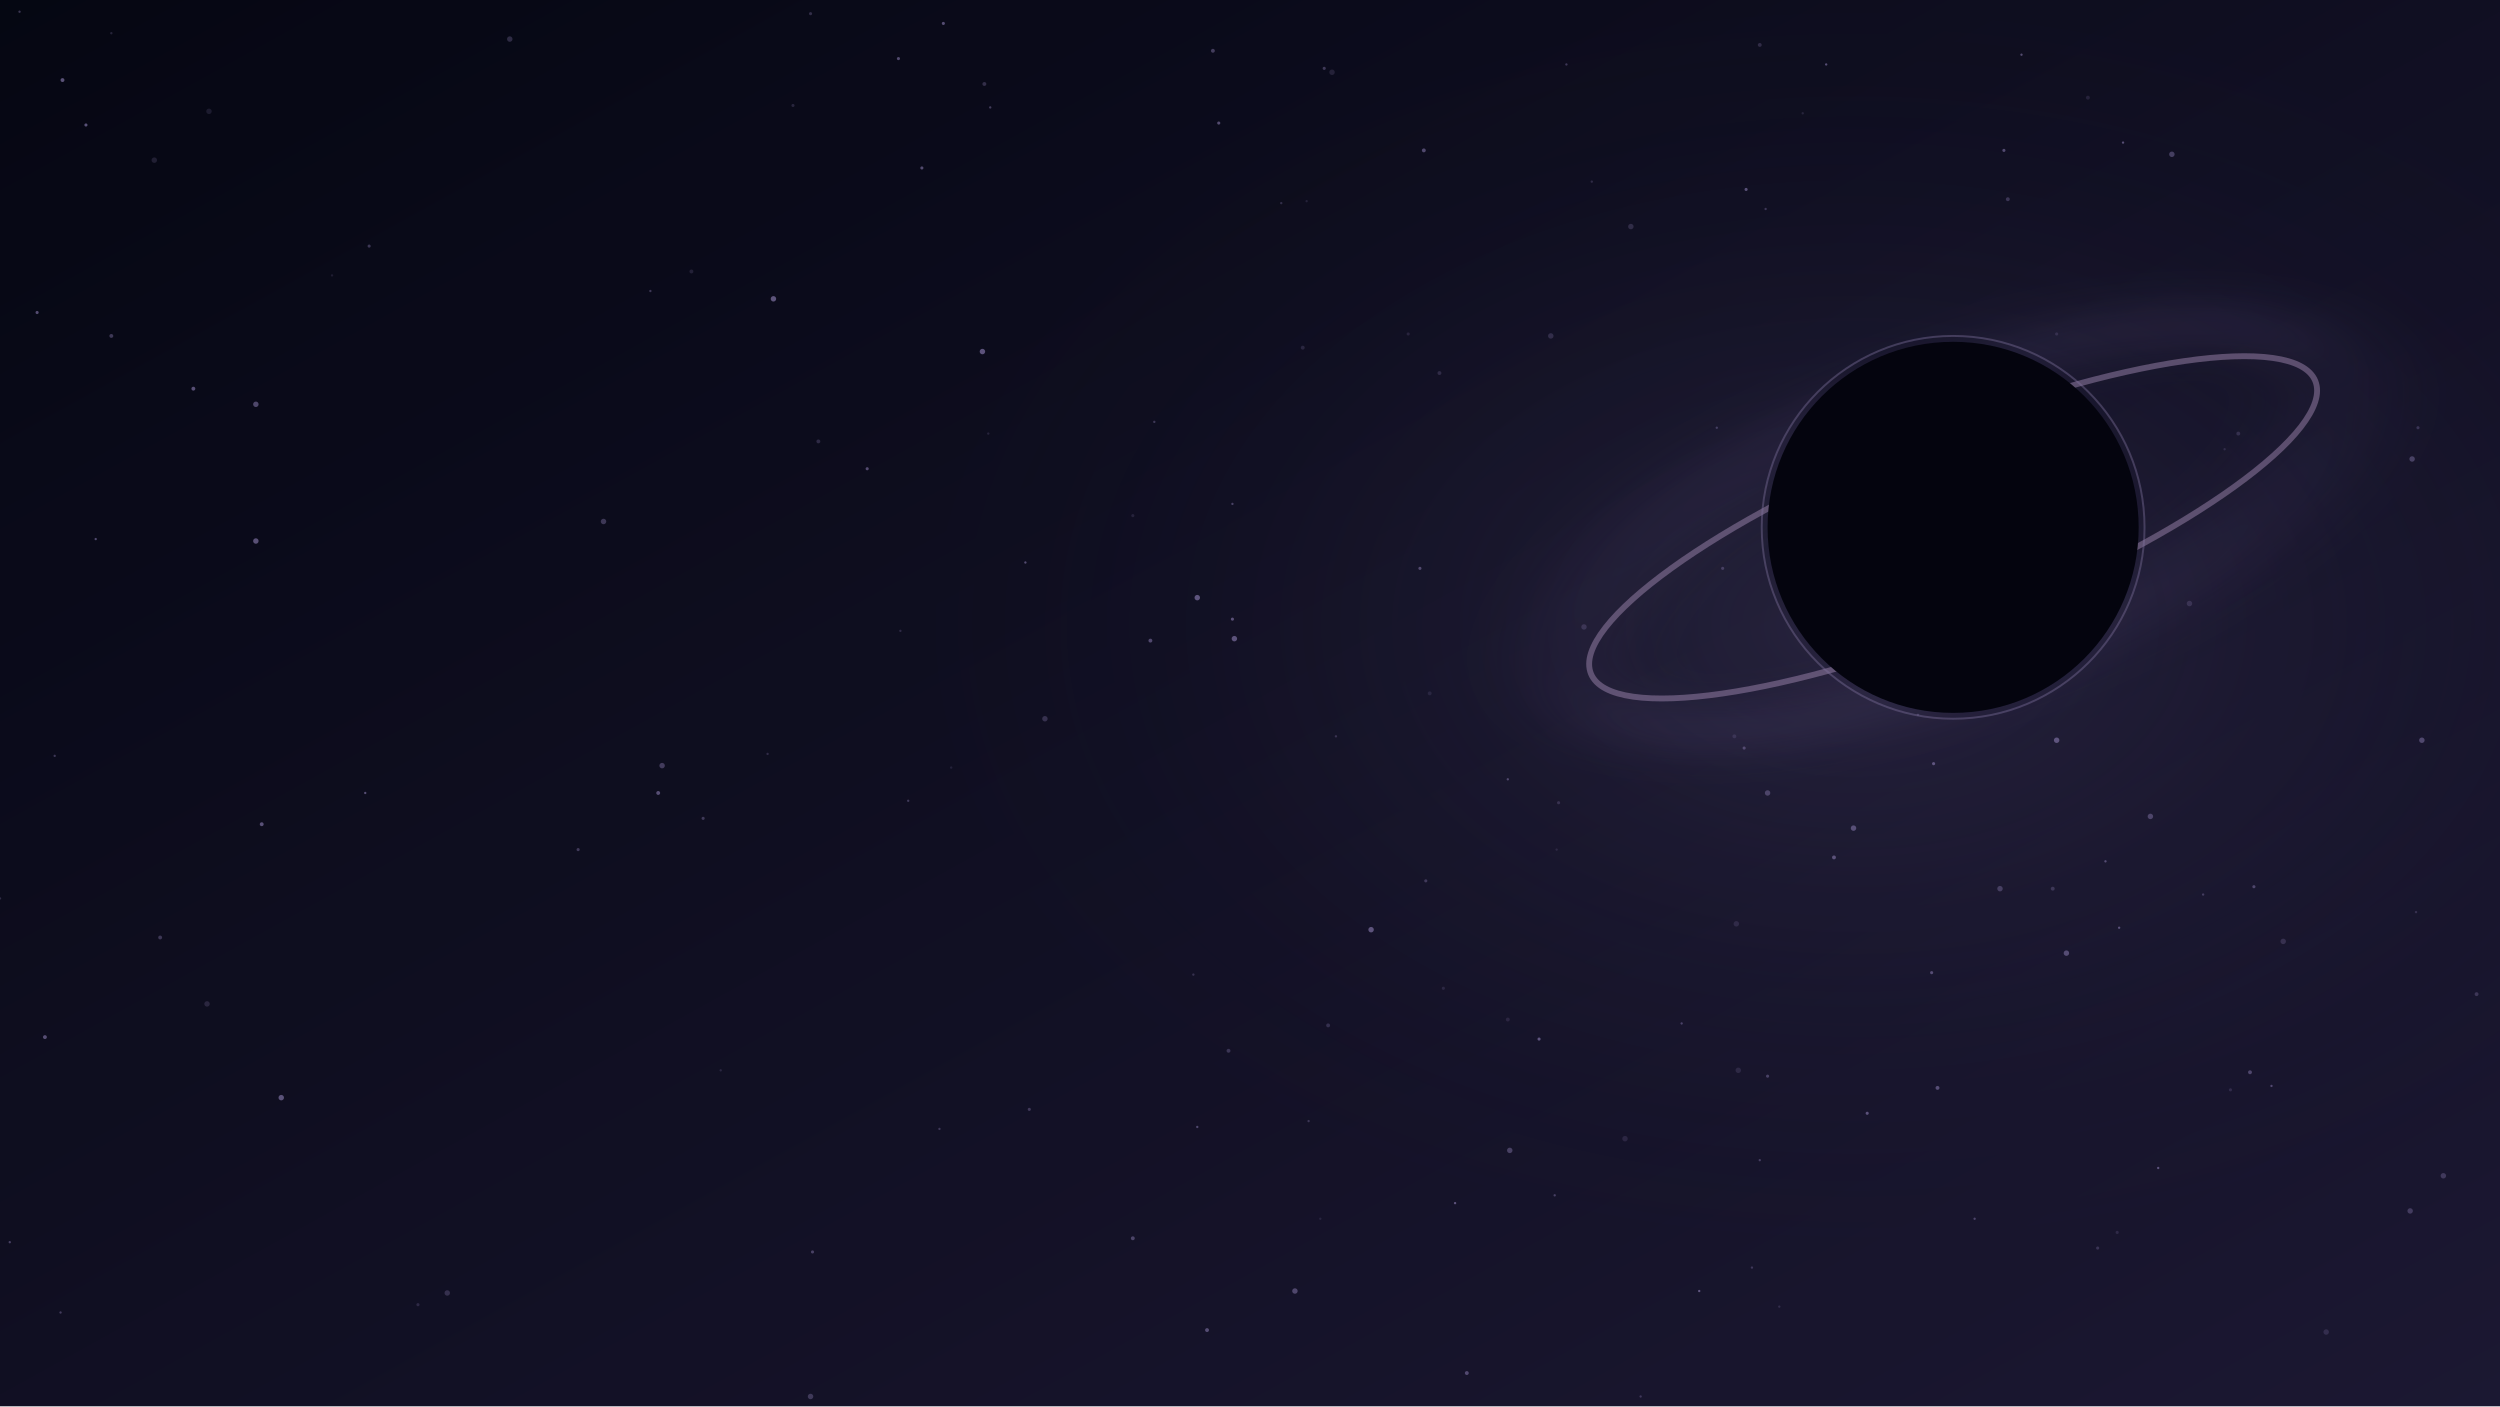
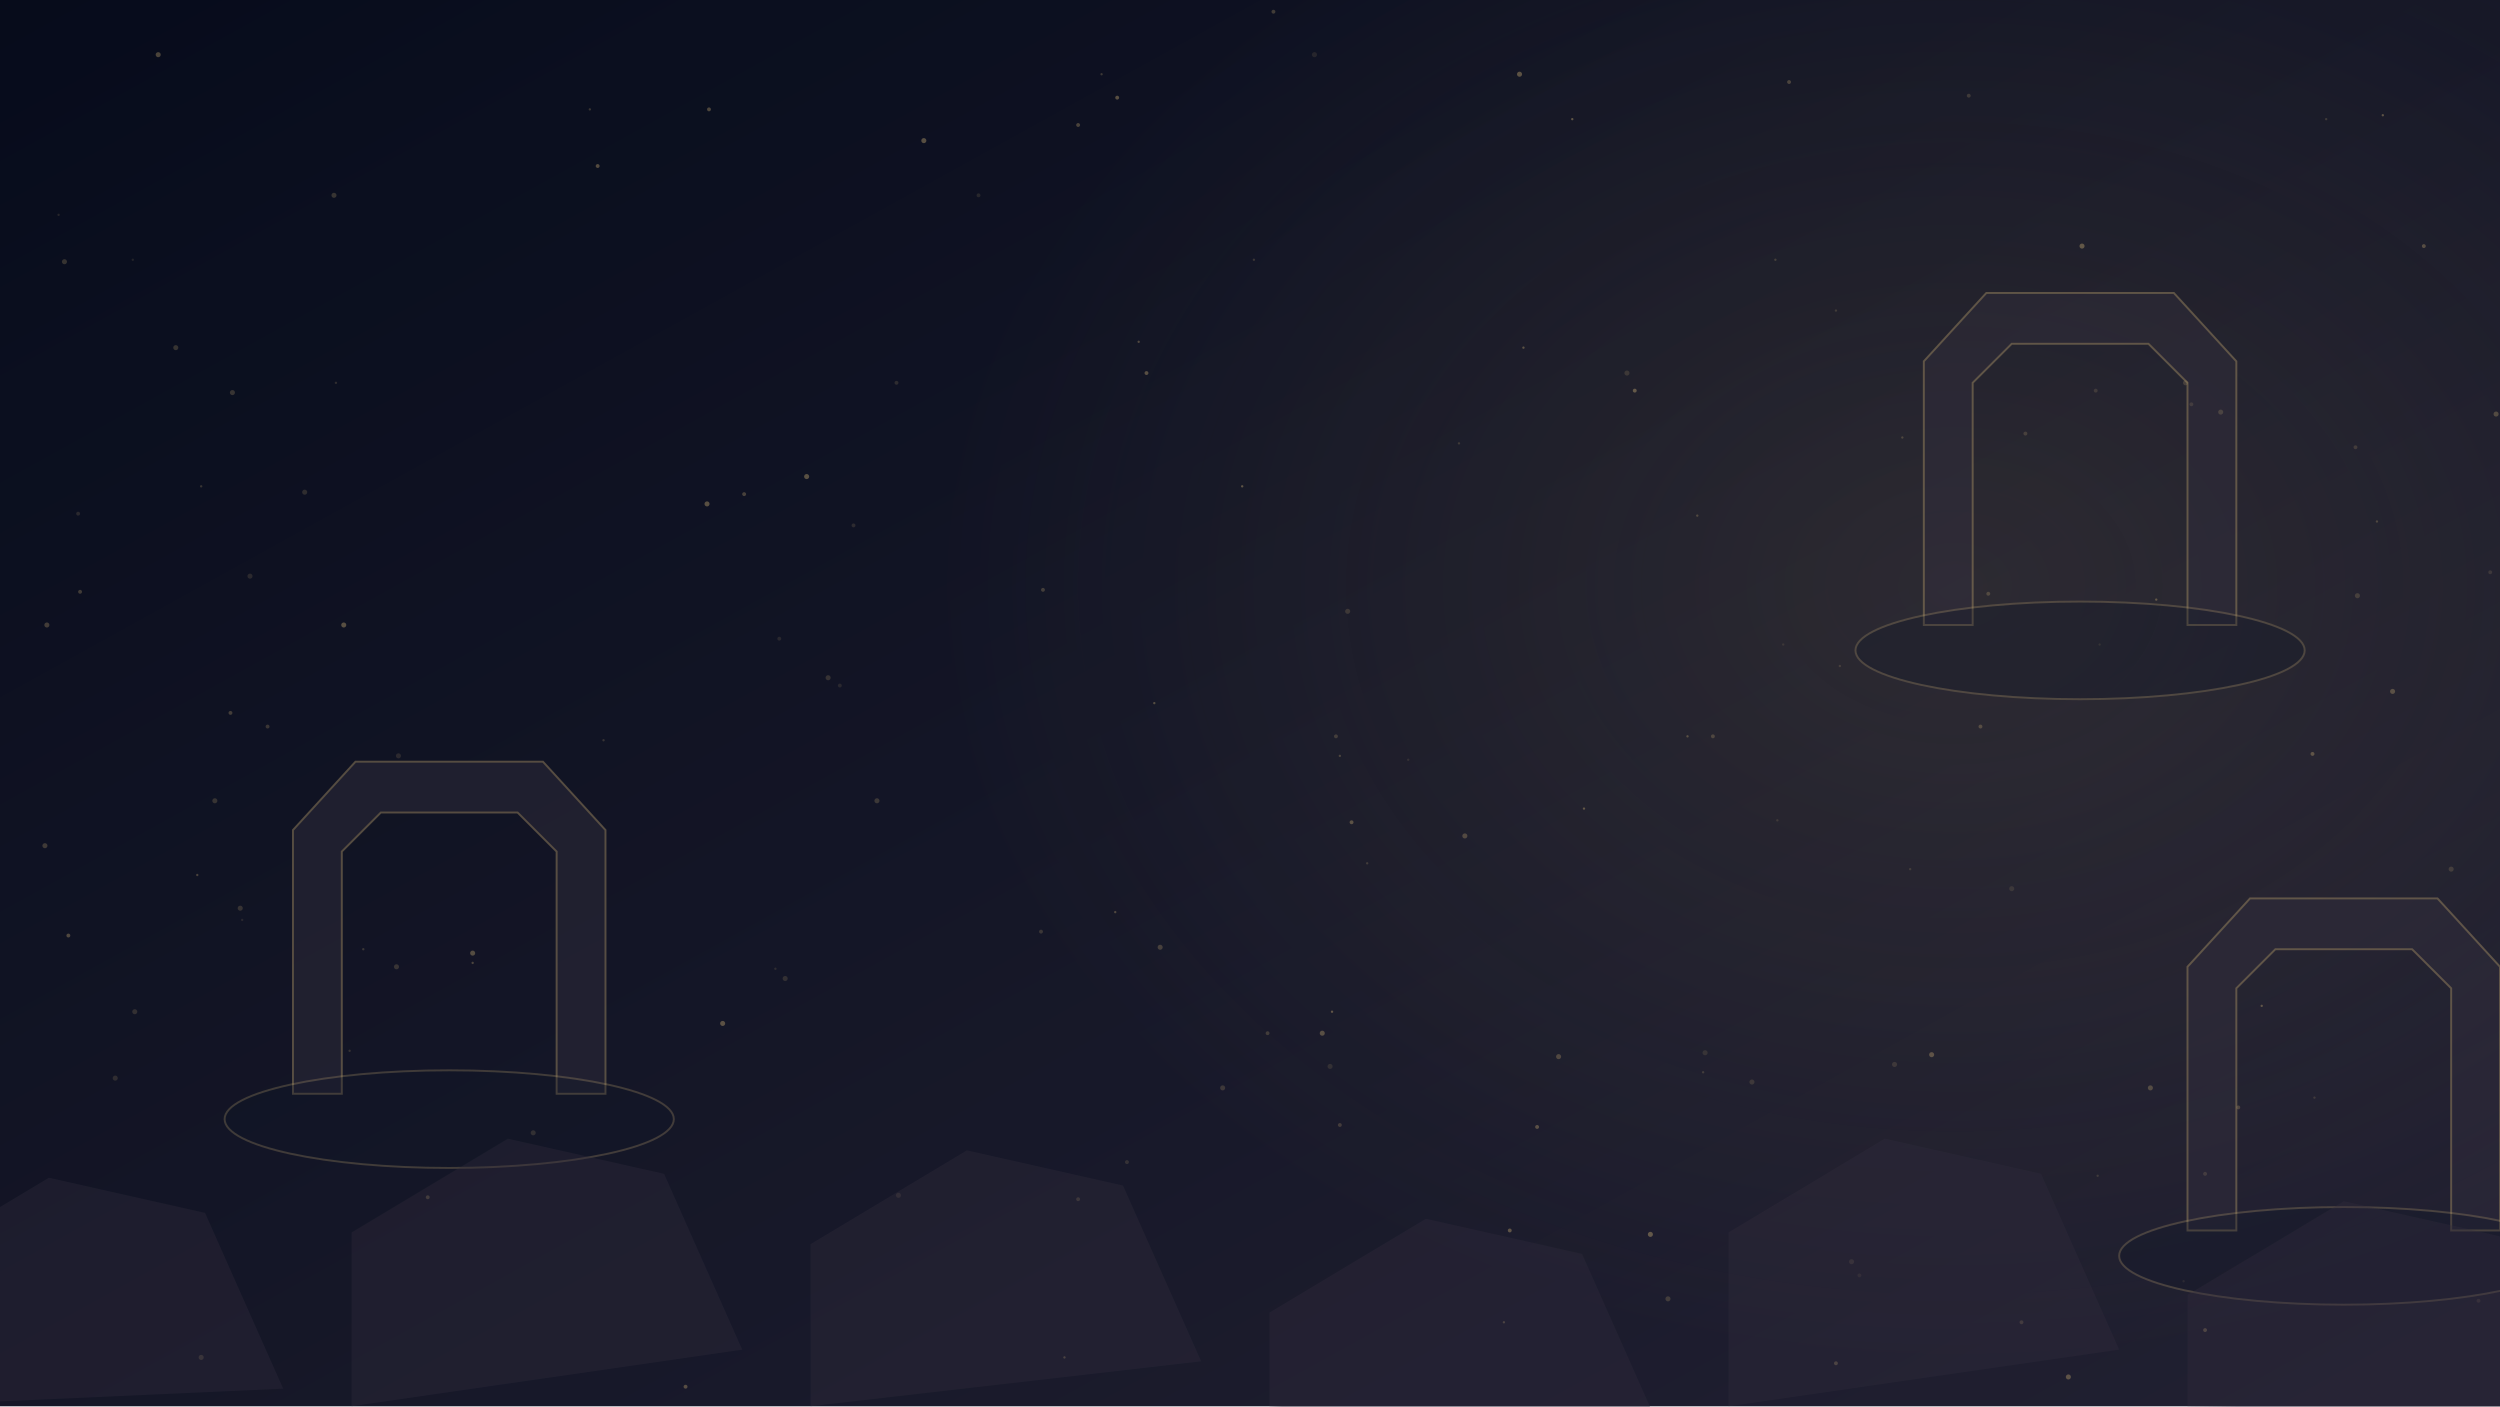
<svg xmlns="http://www.w3.org/2000/svg" width="1280" height="720">
  <defs>
    <linearGradient id="space" x2="1" y2="1">
-       <stop stop-color="#040610" />
-       <stop offset="1" stop-color="#211c39" />
+       <stop stop-color="#070c1c" />
+       <stop offset="1" stop-color="#292638" />
    </linearGradient>
+     <radialGradient id="planet" cx=".32" cy=".22">
+       <stop stop-color="#d2b478" />
+       <stop offset=".5" stop-color="#3c3545" />
+       <stop offset="1" stop-color="#0a1020" />
+     </radialGradient>
    <radialGradient id="haze">
-       <stop stop-color="#bca8eb" stop-opacity=".16" />
-       <stop offset="1" stop-color="#211c39" stop-opacity="0" />
+       <stop stop-color="#d2b478" stop-opacity=".15" />
+       <stop offset="1" stop-color="#d2b478" stop-opacity="0" />
    </radialGradient>
-     <radialGradient id="planet" cx=".3" cy=".2">
-       <stop stop-color="#6594b7" />
-       <stop offset=".7" stop-color="#1b3555" />
-       <stop offset="1" stop-color="#071225" />
-     </radialGradient>
-     <filter id="blur">
-       <feGaussianBlur stdDeviation="18" />
-     </filter>
  </defs>
  <rect width="1280" height="720" fill="url(#space)" />
-   <ellipse cx="950" cy="320" rx="500" ry="330" fill="url(#haze)" />
-   <circle cx="131" cy="207" r="1.4" fill="#bca8eb" opacity="0.50" />
-   <circle cx="751" cy="703" r="1" fill="#bca8eb" opacity="0.48" />
-   <circle cx="959" cy="301" r="0.8" fill="#bca8eb" opacity="0.55" />
-   <circle cx="1053" cy="379" r="1.4" fill="#bca8eb" opacity="0.55" />
-   <circle cx="618" cy="681" r="1" fill="#bca8eb" opacity="0.51" />
-   <circle cx="802" cy="33" r="0.6" fill="#bca8eb" opacity="0.36" />
-   <circle cx="415" cy="715" r="1.4" fill="#bca8eb" opacity="0.34" />
-   <circle cx="682" cy="37" r="1.4" fill="#bca8eb" opacity="0.18" />
-   <circle cx="678" cy="35" r="0.8" fill="#bca8eb" opacity="0.38" />
-   <circle cx="990" cy="391" r="0.8" fill="#bca8eb" opacity="0.56" />
-   <circle cx="840" cy="715" r="0.6" fill="#bca8eb" opacity="0.32" />
-   <circle cx="360" cy="419" r="0.8" fill="#bca8eb" opacity="0.36" />
-   <circle cx="535" cy="368" r="1.4" fill="#bca8eb" opacity="0.29" />
-   <circle cx="897" cy="649" r="0.6" fill="#bca8eb" opacity="0.32" />
-   <circle cx="504" cy="43" r="1" fill="#bca8eb" opacity="0.29" />
-   <circle cx="1035" cy="28" r="0.6" fill="#bca8eb" opacity="0.52" />
-   <circle cx="1268" cy="509" r="1" fill="#bca8eb" opacity="0.29" />
-   <circle cx="798" cy="411" r="0.8" fill="#bca8eb" opacity="0.25" />
-   <circle cx="737" cy="191" r="1" fill="#bca8eb" opacity="0.23" />
-   <circle cx="772" cy="522" r="1" fill="#bca8eb" opacity="0.17" />
-   <circle cx="1146" cy="222" r="1" fill="#bca8eb" opacity="0.23" />
-   <circle cx="882" cy="291" r="0.8" fill="#bca8eb" opacity="0.34" />
-   <circle cx="229" cy="662" r="1.4" fill="#bca8eb" opacity="0.28" />
-   <circle cx="901" cy="23" r="1" fill="#bca8eb" opacity="0.25" />
-   <circle cx="904" cy="107" r="0.6" fill="#bca8eb" opacity="0.34" />
-   <circle cx="1034" cy="231" r="0.8" fill="#bca8eb" opacity="0.37" />
-   <circle cx="667" cy="178" r="1" fill="#bca8eb" opacity="0.20" />
-   <circle cx="415" cy="7" r="0.8" fill="#bca8eb" opacity="0.30" />
-   <circle cx="982" cy="366" r="0.6" fill="#bca8eb" opacity="0.26" />
-   <circle cx="815" cy="93" r="0.6" fill="#bca8eb" opacity="0.24" />
-   <circle cx="1068" cy="333" r="1.4" fill="#bca8eb" opacity="0.17" />
-   <circle cx="893" cy="383" r="0.8" fill="#bca8eb" opacity="0.44" />
-   <circle cx="1152" cy="549" r="1" fill="#bca8eb" opacity="0.44" />
-   <circle cx="333" cy="149" r="0.6" fill="#bca8eb" opacity="0.37" />
-   <circle cx="684" cy="377" r="0.6" fill="#bca8eb" opacity="0.29" />
-   <circle cx="911" cy="669" r="0.6" fill="#bca8eb" opacity="0.22" />
-   <circle cx="19" cy="160" r="0.8" fill="#bca8eb" opacity="0.55" />
-   <circle cx="888" cy="377" r="1" fill="#bca8eb" opacity="0.19" />
-   <circle cx="1235" cy="235" r="1.4" fill="#bca8eb" opacity="0.40" />
-   <circle cx="631" cy="258" r="0.6" fill="#bca8eb" opacity="0.43" />
-   <circle cx="28" cy="387" r="0.6" fill="#bca8eb" opacity="0.36" />
-   <circle cx="419" cy="226" r="1" fill="#bca8eb" opacity="0.25" />
-   <circle cx="670" cy="574" r="0.6" fill="#bca8eb" opacity="0.32" />
-   <circle cx="170" cy="141" r="0.6" fill="#bca8eb" opacity="0.16" />
-   <circle cx="503" cy="180" r="1.4" fill="#bca8eb" opacity="0.59" />
-   <circle cx="591" cy="216" r="0.6" fill="#bca8eb" opacity="0.35" />
-   <circle cx="1028" cy="102" r="1" fill="#bca8eb" opacity="0.32" />
-   <circle cx="461" cy="323" r="0.6" fill="#bca8eb" opacity="0.24" />
-   <circle cx="31" cy="672" r="0.6" fill="#bca8eb" opacity="0.39" />
-   <circle cx="1087" cy="73" r="0.6" fill="#bca8eb" opacity="0.54" />
-   <circle cx="613" cy="577" r="0.6" fill="#bca8eb" opacity="0.48" />
-   <circle cx="923" cy="58" r="0.6" fill="#bca8eb" opacity="0.18" />
-   <circle cx="10" cy="6" r="0.6" fill="#bca8eb" opacity="0.38" />
-   <circle cx="1024" cy="455" r="1.4" fill="#bca8eb" opacity="0.35" />
-   <circle cx="460" cy="30" r="0.8" fill="#bca8eb" opacity="0.52" />
-   <circle cx="483" cy="12" r="0.8" fill="#bca8eb" opacity="0.55" />
-   <circle cx="811" cy="321" r="1.4" fill="#bca8eb" opacity="0.24" />
-   <circle cx="702" cy="476" r="1.4" fill="#bca8eb" opacity="0.57" />
-   <circle cx="472" cy="86" r="0.8" fill="#bca8eb" opacity="0.52" />
-   <circle cx="611" cy="499" r="0.6" fill="#bca8eb" opacity="0.28" />
-   <circle cx="621" cy="26" r="1" fill="#bca8eb" opacity="0.41" />
-   <circle cx="0" cy="460" r="0.6" fill="#bca8eb" opacity="0.26" />
-   <circle cx="1011" cy="624" r="0.6" fill="#bca8eb" opacity="0.44" />
-   <circle cx="676" cy="624" r="0.6" fill="#bca8eb" opacity="0.16" />
-   <circle cx="772" cy="399" r="0.6" fill="#bca8eb" opacity="0.47" />
-   <circle cx="131" cy="277" r="1.4" fill="#bca8eb" opacity="0.57" />
-   <circle cx="187" cy="406" r="0.6" fill="#bca8eb" opacity="0.55" />
-   <circle cx="1142" cy="558" r="0.8" fill="#bca8eb" opacity="0.20" />
-   <circle cx="788" cy="532" r="0.8" fill="#bca8eb" opacity="0.58" />
-   <circle cx="835" cy="116" r="1.4" fill="#bca8eb" opacity="0.24" />
-   <circle cx="507" cy="55" r="0.6" fill="#bca8eb" opacity="0.41" />
-   <circle cx="32" cy="41" r="1" fill="#bca8eb" opacity="0.59" />
-   <circle cx="613" cy="306" r="1.4" fill="#bca8eb" opacity="0.59" />
-   <circle cx="1051" cy="455" r="1" fill="#bca8eb" opacity="0.28" />
-   <circle cx="901" cy="594" r="0.6" fill="#bca8eb" opacity="0.38" />
-   <circle cx="631" cy="317" r="0.8" fill="#bca8eb" opacity="0.55" />
-   <circle cx="1238" cy="219" r="0.8" fill="#bca8eb" opacity="0.29" />
-   <circle cx="527" cy="568" r="0.8" fill="#bca8eb" opacity="0.35" />
-   <circle cx="935" cy="33" r="0.6" fill="#bca8eb" opacity="0.54" />
-   <circle cx="992" cy="557" r="1" fill="#bca8eb" opacity="0.51" />
-   <circle cx="861" cy="524" r="0.6" fill="#bca8eb" opacity="0.42" />
-   <circle cx="889" cy="473" r="1.4" fill="#bca8eb" opacity="0.18" />
-   <circle cx="5" cy="636" r="0.6" fill="#bca8eb" opacity="0.43" />
-   <circle cx="106" cy="514" r="1.4" fill="#bca8eb" opacity="0.21" />
-   <circle cx="1053" cy="171" r="0.8" fill="#bca8eb" opacity="0.20" />
-   <circle cx="669" cy="103" r="0.6" fill="#bca8eb" opacity="0.17" />
-   <circle cx="1074" cy="639" r="0.8" fill="#bca8eb" opacity="0.28" />
-   <circle cx="870" cy="661" r="0.6" fill="#bca8eb" opacity="0.60" />
-   <circle cx="214" cy="668" r="0.8" fill="#bca8eb" opacity="0.22" />
-   <circle cx="1084" cy="631" r="0.8" fill="#bca8eb" opacity="0.18" />
-   <circle cx="797" cy="435" r="0.6" fill="#bca8eb" opacity="0.17" />
-   <circle cx="629" cy="538" r="1" fill="#bca8eb" opacity="0.31" />
-   <circle cx="632" cy="327" r="1.4" fill="#bca8eb" opacity="0.57" />
-   <circle cx="337" cy="406" r="1" fill="#bca8eb" opacity="0.54" />
-   <circle cx="339" cy="392" r="1.4" fill="#bca8eb" opacity="0.39" />
-   <circle cx="465" cy="410" r="0.6" fill="#bca8eb" opacity="0.37" />
-   <circle cx="580" cy="264" r="0.8" fill="#bca8eb" opacity="0.17" />
-   <circle cx="832" cy="583" r="1.4" fill="#bca8eb" opacity="0.17" />
-   <circle cx="296" cy="435" r="0.8" fill="#bca8eb" opacity="0.38" />
-   <circle cx="730" cy="451" r="0.8" fill="#bca8eb" opacity="0.34" />
-   <circle cx="796" cy="612" r="0.6" fill="#bca8eb" opacity="0.40" />
-   <circle cx="745" cy="616" r="0.6" fill="#bca8eb" opacity="0.58" />
-   <circle cx="309" cy="267" r="1.4" fill="#bca8eb" opacity="0.36" />
-   <circle cx="1112" cy="79" r="1.4" fill="#bca8eb" opacity="0.40" />
-   <circle cx="369" cy="548" r="0.6" fill="#bca8eb" opacity="0.20" />
-   <circle cx="1026" cy="77" r="0.8" fill="#bca8eb" opacity="0.51" />
-   <circle cx="354" cy="139" r="1" fill="#bca8eb" opacity="0.18" />
-   <circle cx="721" cy="171" r="0.8" fill="#bca8eb" opacity="0.17" />
-   <circle cx="729" cy="77" r="1" fill="#bca8eb" opacity="0.50" />
-   <circle cx="1234" cy="620" r="1.4" fill="#bca8eb" opacity="0.34" />
-   <circle cx="189" cy="126" r="0.8" fill="#bca8eb" opacity="0.37" />
-   <circle cx="1154" cy="454" r="0.8" fill="#bca8eb" opacity="0.44" />
-   <circle cx="79" cy="82" r="1.4" fill="#bca8eb" opacity="0.18" />
-   <circle cx="905" cy="551" r="0.8" fill="#bca8eb" opacity="0.40" />
-   <circle cx="57" cy="172" r="1" fill="#bca8eb" opacity="0.38" />
-   <circle cx="1024" cy="241" r="0.8" fill="#bca8eb" opacity="0.40" />
-   <circle cx="1163" cy="556" r="0.6" fill="#bca8eb" opacity="0.47" />
-   <circle cx="993" cy="234" r="0.6" fill="#bca8eb" opacity="0.45" />
-   <circle cx="656" cy="104" r="0.6" fill="#bca8eb" opacity="0.28" />
-   <circle cx="956" cy="570" r="0.8" fill="#bca8eb" opacity="0.54" />
-   <circle cx="1105" cy="598" r="0.6" fill="#bca8eb" opacity="0.56" />
-   <circle cx="1128" cy="458" r="0.6" fill="#bca8eb" opacity="0.35" />
-   <circle cx="481" cy="578" r="0.6" fill="#bca8eb" opacity="0.34" />
-   <circle cx="1085" cy="475" r="0.6" fill="#bca8eb" opacity="0.53" />
-   <circle cx="416" cy="641" r="0.8" fill="#bca8eb" opacity="0.42" />
-   <circle cx="580" cy="634" r="1" fill="#bca8eb" opacity="0.44" />
-   <circle cx="99" cy="199" r="1" fill="#bca8eb" opacity="0.57" />
-   <circle cx="879" cy="219" r="0.6" fill="#bca8eb" opacity="0.36" />
-   <circle cx="739" cy="506" r="0.8" fill="#bca8eb" opacity="0.18" />
-   <circle cx="261" cy="20" r="1.4" fill="#bca8eb" opacity="0.28" />
-   <circle cx="57" cy="17" r="0.6" fill="#bca8eb" opacity="0.23" />
-   <circle cx="1078" cy="441" r="0.6" fill="#bca8eb" opacity="0.49" />
-   <circle cx="1169" cy="482" r="1.4" fill="#bca8eb" opacity="0.24" />
-   <circle cx="1191" cy="682" r="1.4" fill="#bca8eb" opacity="0.21" />
-   <circle cx="680" cy="525" r="1" fill="#bca8eb" opacity="0.26" />
-   <circle cx="144" cy="562" r="1.4" fill="#bca8eb" opacity="0.57" />
-   <circle cx="589" cy="328" r="1" fill="#bca8eb" opacity="0.49" />
-   <circle cx="1251" cy="602" r="1.4" fill="#bca8eb" opacity="0.32" />
-   <circle cx="939" cy="439" r="1" fill="#bca8eb" opacity="0.53" />
-   <circle cx="23" cy="531" r="1" fill="#bca8eb" opacity="0.54" />
-   <circle cx="890" cy="548" r="1.4" fill="#bca8eb" opacity="0.18" />
-   <circle cx="989" cy="498" r="0.8" fill="#bca8eb" opacity="0.50" />
-   <circle cx="773" cy="589" r="1.4" fill="#bca8eb" opacity="0.40" />
-   <circle cx="396" cy="153" r="1.4" fill="#bca8eb" opacity="0.60" />
-   <circle cx="663" cy="661" r="1.4" fill="#bca8eb" opacity="0.46" />
-   <circle cx="1240" cy="379" r="1.4" fill="#bca8eb" opacity="0.45" />
-   <circle cx="949" cy="424" r="1.4" fill="#bca8eb" opacity="0.50" />
-   <circle cx="1237" cy="467" r="0.6" fill="#bca8eb" opacity="0.25" />
-   <circle cx="487" cy="393" r="0.6" fill="#bca8eb" opacity="0.16" />
-   <circle cx="525" cy="288" r="0.6" fill="#bca8eb" opacity="0.52" />
-   <circle cx="1058" cy="488" r="1.4" fill="#bca8eb" opacity="0.49" />
-   <circle cx="107" cy="57" r="1.4" fill="#bca8eb" opacity="0.16" />
-   <circle cx="406" cy="54" r="0.8" fill="#bca8eb" opacity="0.22" />
-   <circle cx="727" cy="291" r="0.8" fill="#bca8eb" opacity="0.48" />
-   <circle cx="134" cy="422" r="1" fill="#bca8eb" opacity="0.57" />
-   <circle cx="82" cy="480" r="1" fill="#bca8eb" opacity="0.35" />
-   <circle cx="506" cy="222" r="0.6" fill="#bca8eb" opacity="0.19" />
-   <circle cx="44" cy="64" r="0.8" fill="#bca8eb" opacity="0.59" />
-   <circle cx="732" cy="355" r="1" fill="#bca8eb" opacity="0.15" />
-   <circle cx="1101" cy="418" r="1.4" fill="#bca8eb" opacity="0.41" />
-   <circle cx="444" cy="240" r="0.8" fill="#bca8eb" opacity="0.53" />
-   <circle cx="1069" cy="50" r="1" fill="#bca8eb" opacity="0.17" />
-   <circle cx="393" cy="386" r="0.6" fill="#bca8eb" opacity="0.25" />
-   <circle cx="49" cy="276" r="0.6" fill="#bca8eb" opacity="0.52" />
-   <circle cx="794" cy="172" r="1.4" fill="#bca8eb" opacity="0.24" />
-   <circle cx="1121" cy="309" r="1.4" fill="#bca8eb" opacity="0.23" />
-   <circle cx="905" cy="406" r="1.4" fill="#bca8eb" opacity="0.40" />
-   <circle cx="624" cy="63" r="0.8" fill="#bca8eb" opacity="0.53" />
-   <circle cx="1139" cy="230" r="0.6" fill="#bca8eb" opacity="0.21" />
-   <circle cx="894" cy="97" r="0.8" fill="#bca8eb" opacity="0.56" />
-   <ellipse cx="1000" cy="270" rx="210" ry="74" transform="rotate(-22 1000 270)" fill="none" stroke="#8471ae" stroke-width="18" opacity=".2" filter="url(#blur)" />
-   <ellipse cx="1000" cy="270" rx="200" ry="49" transform="rotate(-22 1000 270)" fill="none" stroke="#d9b7e9" stroke-width="3" opacity=".45" />
-   <circle cx="1000" cy="270" r="95" fill="#02030b" />
-   <circle cx="1000" cy="270" r="98" fill="none" stroke="#a594c8" opacity=".4" />
-   <rect width="1280" height="720" fill="#070719" opacity=".23" />
+   <circle cx="24" cy="320" r="1.3" fill="#d2b478" opacity="0.34" />
+   <circle cx="118" cy="365" r="1" fill="#d2b478" opacity="0.34" />
+   <circle cx="1191" cy="61" r="0.6" fill="#d2b478" opacity="0.26" />
+   <circle cx="363" cy="56" r="1" fill="#d2b478" opacity="0.42" />
+   <circle cx="1185" cy="562" r="0.6" fill="#d2b478" opacity="0.22" />
+   <circle cx="459" cy="196" r="1" fill="#d2b478" opacity="0.20" />
+   <circle cx="1184" cy="386" r="1" fill="#d2b478" opacity="0.43" />
+   <circle cx="402" cy="501" r="1.3" fill="#d2b478" opacity="0.21" />
+   <circle cx="1206" cy="229" r="1" fill="#d2b478" opacity="0.23" />
+   <circle cx="940" cy="698" r="1" fill="#d2b478" opacity="0.44" />
+   <circle cx="1059" cy="705" r="1.3" fill="#d2b478" opacity="0.45" />
+   <circle cx="974" cy="224" r="0.6" fill="#d2b478" opacity="0.31" />
+   <circle cx="1129" cy="681" r="1" fill="#d2b478" opacity="0.45" />
+   <circle cx="533" cy="477" r="1" fill="#d2b478" opacity="0.26" />
+   <circle cx="1037" cy="222" r="1" fill="#d2b478" opacity="0.26" />
+   <circle cx="750" cy="428" r="1.3" fill="#d2b478" opacity="0.37" />
+   <circle cx="1035" cy="677" r="1" fill="#d2b478" opacity="0.32" />
+   <circle cx="1207" cy="305" r="1.3" fill="#d2b478" opacity="0.25" />
+   <circle cx="90" cy="178" r="1.3" fill="#d2b478" opacity="0.27" />
+   <circle cx="833" cy="191" r="1.3" fill="#d2b478" opacity="0.21" />
+   <circle cx="636" cy="249" r="0.6" fill="#d2b478" opacity="0.49" />
+   <circle cx="68" cy="133" r="0.6" fill="#d2b478" opacity="0.16" />
+   <circle cx="1217" cy="267" r="0.6" fill="#d2b478" opacity="0.33" />
+   <circle cx="970" cy="545" r="1.3" fill="#d2b478" opacity="0.20" />
+   <circle cx="571" cy="467" r="0.6" fill="#d2b478" opacity="0.39" />
+   <circle cx="81" cy="28" r="1.3" fill="#d2b478" opacity="0.41" />
+   <circle cx="424" cy="347" r="1.3" fill="#d2b478" opacity="0.24" />
+   <circle cx="1075" cy="330" r="0.6" fill="#d2b478" opacity="0.22" />
+   <circle cx="552" cy="614" r="1" fill="#d2b478" opacity="0.30" />
+   <circle cx="399" cy="327" r="1" fill="#d2b478" opacity="0.16" />
+   <circle cx="811" cy="414" r="0.6" fill="#d2b478" opacity="0.47" />
+   <circle cx="119" cy="201" r="1.3" fill="#d2b478" opacity="0.28" />
+   <circle cx="1269" cy="666" r="1" fill="#d2b478" opacity="0.18" />
+   <circle cx="101" cy="448" r="0.6" fill="#d2b478" opacity="0.37" />
+   <circle cx="747" cy="227" r="0.6" fill="#d2b478" opacity="0.24" />
+   <circle cx="940" cy="159" r="0.6" fill="#d2b478" opacity="0.24" />
+   <circle cx="686" cy="576" r="1" fill="#d2b478" opacity="0.28" />
+   <circle cx="649" cy="529" r="1" fill="#d2b478" opacity="0.28" />
+   <circle cx="591" cy="360" r="0.6" fill="#d2b478" opacity="0.42" />
+   <circle cx="845" cy="632" r="1.3" fill="#d2b478" opacity="0.50" />
+   <circle cx="1137" cy="211" r="1.3" fill="#d2b478" opacity="0.45" />
+   <circle cx="1119" cy="196" r="1.3" fill="#d2b478" opacity="0.26" />
+   <circle cx="1146" cy="567" r="1" fill="#d2b478" opacity="0.31" />
+   <circle cx="942" cy="341" r="0.6" fill="#d2b478" opacity="0.23" />
+   <circle cx="952" cy="653" r="1" fill="#d2b478" opacity="0.15" />
+   <circle cx="23" cy="433" r="1.3" fill="#d2b478" opacity="0.31" />
+   <circle cx="1122" cy="207" r="1" fill="#d2b478" opacity="0.34" />
+   <circle cx="897" cy="554" r="1.3" fill="#d2b478" opacity="0.20" />
+   <circle cx="362" cy="258" r="1.3" fill="#d2b478" opacity="0.47" />
+   <circle cx="1158" cy="515" r="0.6" fill="#d2b478" opacity="0.46" />
+   <circle cx="673" cy="28" r="1.3" fill="#d2b478" opacity="0.15" />
+   <circle cx="103" cy="249" r="0.6" fill="#d2b478" opacity="0.28" />
+   <circle cx="978" cy="445" r="0.6" fill="#d2b478" opacity="0.22" />
+   <circle cx="397" cy="496" r="0.6" fill="#d2b478" opacity="0.18" />
+   <circle cx="203" cy="495" r="1.3" fill="#d2b478" opacity="0.25" />
+   <circle cx="690" cy="313" r="1.3" fill="#d2b478" opacity="0.23" />
+   <circle cx="577" cy="595" r="1" fill="#d2b478" opacity="0.20" />
+   <circle cx="437" cy="269" r="1" fill="#d2b478" opacity="0.19" />
+   <circle cx="69" cy="518" r="1.3" fill="#d2b478" opacity="0.22" />
+   <circle cx="948" cy="646" r="1.3" fill="#d2b478" opacity="0.20" />
+   <circle cx="692" cy="421" r="1" fill="#d2b478" opacity="0.45" />
+   <circle cx="1074" cy="602" r="0.6" fill="#d2b478" opacity="0.22" />
+   <circle cx="413" cy="244" r="1.3" fill="#d2b478" opacity="0.48" />
+   <circle cx="501" cy="100" r="1" fill="#d2b478" opacity="0.17" />
+   <circle cx="684" cy="377" r="1" fill="#d2b478" opacity="0.28" />
+   <circle cx="176" cy="320" r="1.3" fill="#d2b478" opacity="0.48" />
+   <circle cx="41" cy="303" r="1" fill="#d2b478" opacity="0.33" />
+   <circle cx="156" cy="252" r="1.3" fill="#d2b478" opacity="0.22" />
+   <circle cx="916" cy="42" r="1" fill="#d2b478" opacity="0.35" />
+   <circle cx="700" cy="442" r="0.6" fill="#d2b478" opacity="0.26" />
+   <circle cx="186" cy="486" r="0.6" fill="#d2b478" opacity="0.27" />
+   <circle cx="103" cy="695" r="1.3" fill="#d2b478" opacity="0.28" />
+   <circle cx="626" cy="557" r="1.3" fill="#d2b478" opacity="0.25" />
+   <circle cx="1101" cy="557" r="1.3" fill="#d2b478" opacity="0.37" />
+   <circle cx="171" cy="100" r="1.3" fill="#d2b478" opacity="0.28" />
+   <circle cx="35" cy="479" r="1" fill="#d2b478" opacity="0.42" />
+   <circle cx="873" cy="539" r="1.3" fill="#d2b478" opacity="0.17" />
+   <circle cx="837" cy="200" r="1" fill="#d2b478" opacity="0.50" />
+   <circle cx="306" cy="85" r="1" fill="#d2b478" opacity="0.45" />
+   <circle cx="642" cy="133" r="0.6" fill="#d2b478" opacity="0.26" />
+   <circle cx="989" cy="540" r="1.3" fill="#d2b478" opacity="0.43" />
+   <circle cx="309" cy="379" r="0.6" fill="#d2b478" opacity="0.26" />
+   <circle cx="302" cy="56" r="0.6" fill="#d2b478" opacity="0.29" />
+   <circle cx="1275" cy="293" r="1" fill="#d2b478" opacity="0.19" />
+   <circle cx="913" cy="330" r="0.6" fill="#d2b478" opacity="0.16" />
+   <circle cx="1014" cy="372" r="1" fill="#d2b478" opacity="0.35" />
+   <circle cx="242" cy="493" r="0.6" fill="#d2b478" opacity="0.38" />
+   <circle cx="1008" cy="49" r="1" fill="#d2b478" opacity="0.26" />
+   <circle cx="910" cy="420" r="0.6" fill="#d2b478" opacity="0.19" />
+   <circle cx="787" cy="577" r="1" fill="#d2b478" opacity="0.44" />
+   <circle cx="864" cy="377" r="0.6" fill="#d2b478" opacity="0.40" />
+   <circle cx="652" cy="6" r="1" fill="#d2b478" opacity="0.33" />
+   <circle cx="381" cy="253" r="1" fill="#d2b478" opacity="0.37" />
+   <circle cx="1278" cy="212" r="1.3" fill="#d2b478" opacity="0.37" />
+   <circle cx="473" cy="72" r="1.3" fill="#d2b478" opacity="0.48" />
+   <circle cx="1225" cy="354" r="1.3" fill="#d2b478" opacity="0.40" />
+   <circle cx="137" cy="372" r="1" fill="#d2b478" opacity="0.28" />
+   <circle cx="583" cy="175" r="0.6" fill="#d2b478" opacity="0.41" />
+   <circle cx="869" cy="264" r="0.6" fill="#d2b478" opacity="0.34" />
+   <circle cx="1129" cy="601" r="1" fill="#d2b478" opacity="0.37" />
+   <circle cx="33" cy="134" r="1.3" fill="#d2b478" opacity="0.28" />
+   <circle cx="872" cy="549" r="0.6" fill="#d2b478" opacity="0.25" />
+   <circle cx="242" cy="488" r="1.3" fill="#d2b478" opacity="0.44" />
+   <circle cx="1018" cy="304" r="1" fill="#d2b478" opacity="0.31" />
+   <circle cx="123" cy="465" r="1.3" fill="#d2b478" opacity="0.25" />
+   <circle cx="1241" cy="126" r="1" fill="#d2b478" opacity="0.41" />
+   <circle cx="351" cy="710" r="1" fill="#d2b478" opacity="0.43" />
+   <circle cx="594" cy="485" r="1.3" fill="#d2b478" opacity="0.32" />
+   <circle cx="677" cy="529" r="1.3" fill="#d2b478" opacity="0.43" />
+   <circle cx="805" cy="61" r="0.6" fill="#d2b478" opacity="0.49" />
+   <circle cx="449" cy="410" r="1.3" fill="#d2b478" opacity="0.27" />
+   <circle cx="1073" cy="200" r="1" fill="#d2b478" opacity="0.21" />
+   <circle cx="30" cy="110" r="0.6" fill="#d2b478" opacity="0.18" />
+   <circle cx="770" cy="677" r="0.6" fill="#d2b478" opacity="0.44" />
+   <circle cx="1104" cy="307" r="0.6" fill="#d2b478" opacity="0.45" />
+   <circle cx="370" cy="524" r="1.3" fill="#d2b478" opacity="0.48" />
+   <circle cx="773" cy="630" r="1" fill="#d2b478" opacity="0.48" />
+   <circle cx="172" cy="196" r="0.6" fill="#d2b478" opacity="0.23" />
+   <circle cx="219" cy="613" r="1" fill="#d2b478" opacity="0.37" />
+   <circle cx="564" cy="38" r="0.6" fill="#d2b478" opacity="0.30" />
+   <circle cx="721" cy="389" r="0.6" fill="#d2b478" opacity="0.16" />
+   <circle cx="552" cy="64" r="1" fill="#d2b478" opacity="0.38" />
+   <circle cx="110" cy="410" r="1.3" fill="#d2b478" opacity="0.26" />
+   <circle cx="534" cy="302" r="1" fill="#d2b478" opacity="0.32" />
+   <circle cx="460" cy="612" r="1.3" fill="#d2b478" opacity="0.18" />
+   <circle cx="1030" cy="455" r="1.3" fill="#d2b478" opacity="0.17" />
+   <circle cx="124" cy="471" r="0.6" fill="#d2b478" opacity="0.16" />
+   <circle cx="1066" cy="126" r="1.3" fill="#d2b478" opacity="0.48" />
+   <circle cx="40" cy="263" r="1" fill="#d2b478" opacity="0.19" />
+   <circle cx="682" cy="518" r="0.6" fill="#d2b478" opacity="0.50" />
+   <circle cx="798" cy="541" r="1.3" fill="#d2b478" opacity="0.36" />
+   <circle cx="778" cy="38" r="1.3" fill="#d2b478" opacity="0.48" />
+   <circle cx="854" cy="665" r="1.3" fill="#d2b478" opacity="0.28" />
+   <circle cx="545" cy="695" r="0.6" fill="#d2b478" opacity="0.45" />
+   <circle cx="1255" cy="445" r="1.3" fill="#d2b478" opacity="0.24" />
+   <circle cx="681" cy="546" r="1.3" fill="#d2b478" opacity="0.17" />
+   <circle cx="572" cy="50" r="1" fill="#d2b478" opacity="0.47" />
+   <circle cx="780" cy="178" r="0.6" fill="#d2b478" opacity="0.46" />
+   <circle cx="909" cy="133" r="0.6" fill="#d2b478" opacity="0.29" />
+   <circle cx="179" cy="538" r="0.6" fill="#d2b478" opacity="0.23" />
+   <circle cx="273" cy="580" r="1.3" fill="#d2b478" opacity="0.30" />
+   <circle cx="587" cy="191" r="1" fill="#d2b478" opacity="0.46" />
+   <circle cx="430" cy="351" r="1" fill="#d2b478" opacity="0.16" />
+   <circle cx="1118" cy="656" r="0.6" fill="#d2b478" opacity="0.17" />
+   <circle cx="128" cy="295" r="1.3" fill="#d2b478" opacity="0.19" />
+   <circle cx="1220" cy="59" r="0.6" fill="#d2b478" opacity="0.47" />
+   <circle cx="877" cy="377" r="1" fill="#d2b478" opacity="0.31" />
+   <circle cx="59" cy="552" r="1.3" fill="#d2b478" opacity="0.20" />
+   <circle cx="204" cy="387" r="1.3" fill="#d2b478" opacity="0.18" />
+   <circle cx="686" cy="387" r="0.6" fill="#d2b478" opacity="0.34" />
+   <ellipse cx="1000" cy="300" rx="520" ry="400" fill="url(#haze)" />
+   <path d="M985 320V185l32-35h96l32 35v135h-25V196l-20-20h-70l-20 20v124Z" fill="#3c3545" stroke="#d2b478" opacity=".45" />
+   <ellipse cx="1065" cy="333" rx="115" ry="25" fill="#101929" stroke="#d2b478" opacity=".3" />
+   <path d="M150 560V425l32-35h96l32 35v135h-25V436l-20-20h-70l-20 20v124Z" fill="#3c3545" stroke="#d2b478" opacity=".45" />
+   <ellipse cx="230" cy="573" rx="115" ry="25" fill="#101929" stroke="#d2b478" opacity=".3" />
+   <path d="M1120 630V495l32-35h96l32 35v135h-25V506l-20-20h-70l-20 20v124Z" fill="#3c3545" stroke="#d2b478" opacity=".45" />
+   <ellipse cx="1200" cy="643" rx="115" ry="25" fill="#101929" stroke="#d2b478" opacity=".3" />
+   <path d="M-55 720V651l80-48 80 18 40 90Z" fill="#3c3545" opacity=".35" />
+   <path d="M180 720V631l80-48 80 18 40 90Z" fill="#3c3545" opacity=".35" />
+   <path d="M415 720V637l80-48 80 18 40 90Z" fill="#3c3545" opacity=".35" />
+   <path d="M650 720V672l80-48 80 18 40 90Z" fill="#3c3545" opacity=".35" />
+   <path d="M885 720V631l80-48 80 18 40 90Z" fill="#3c3545" opacity=".35" />
+   <path d="M1120 720V663l80-48 80 18 40 90Z" fill="#3c3545" opacity=".35" />
+   <rect width="1280" height="720" fill="#060919" opacity=".2" />
</svg>
